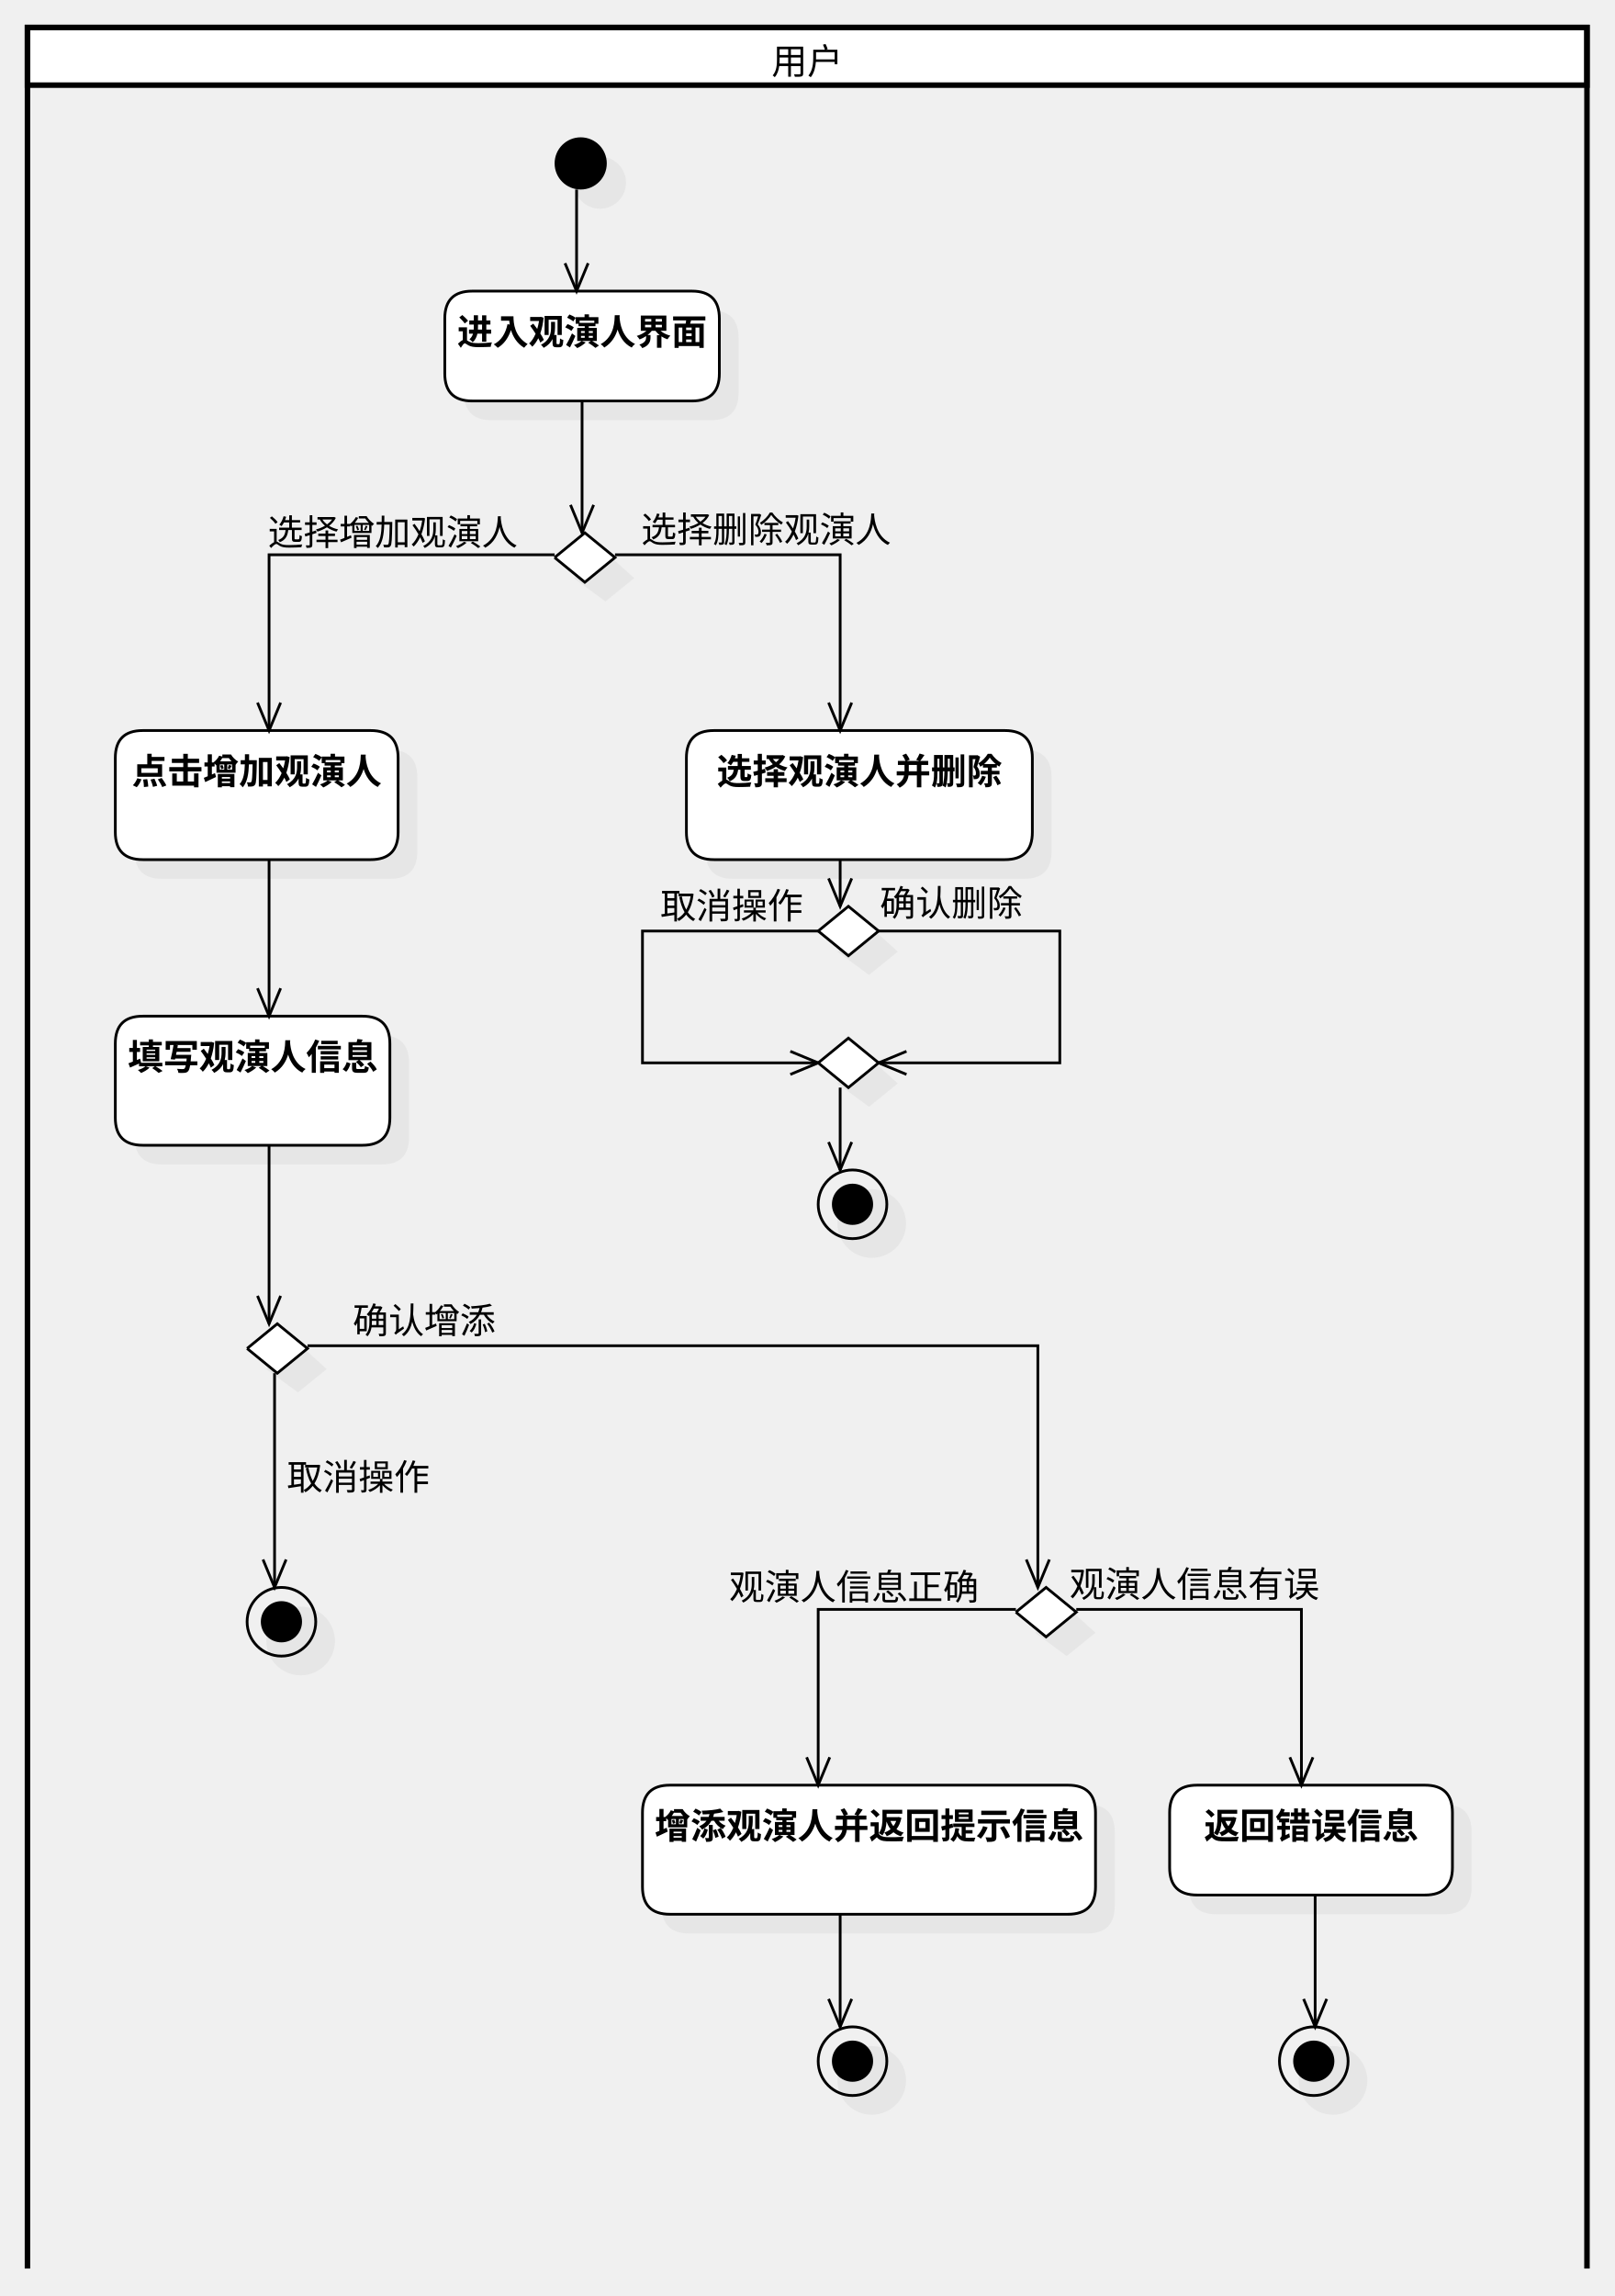
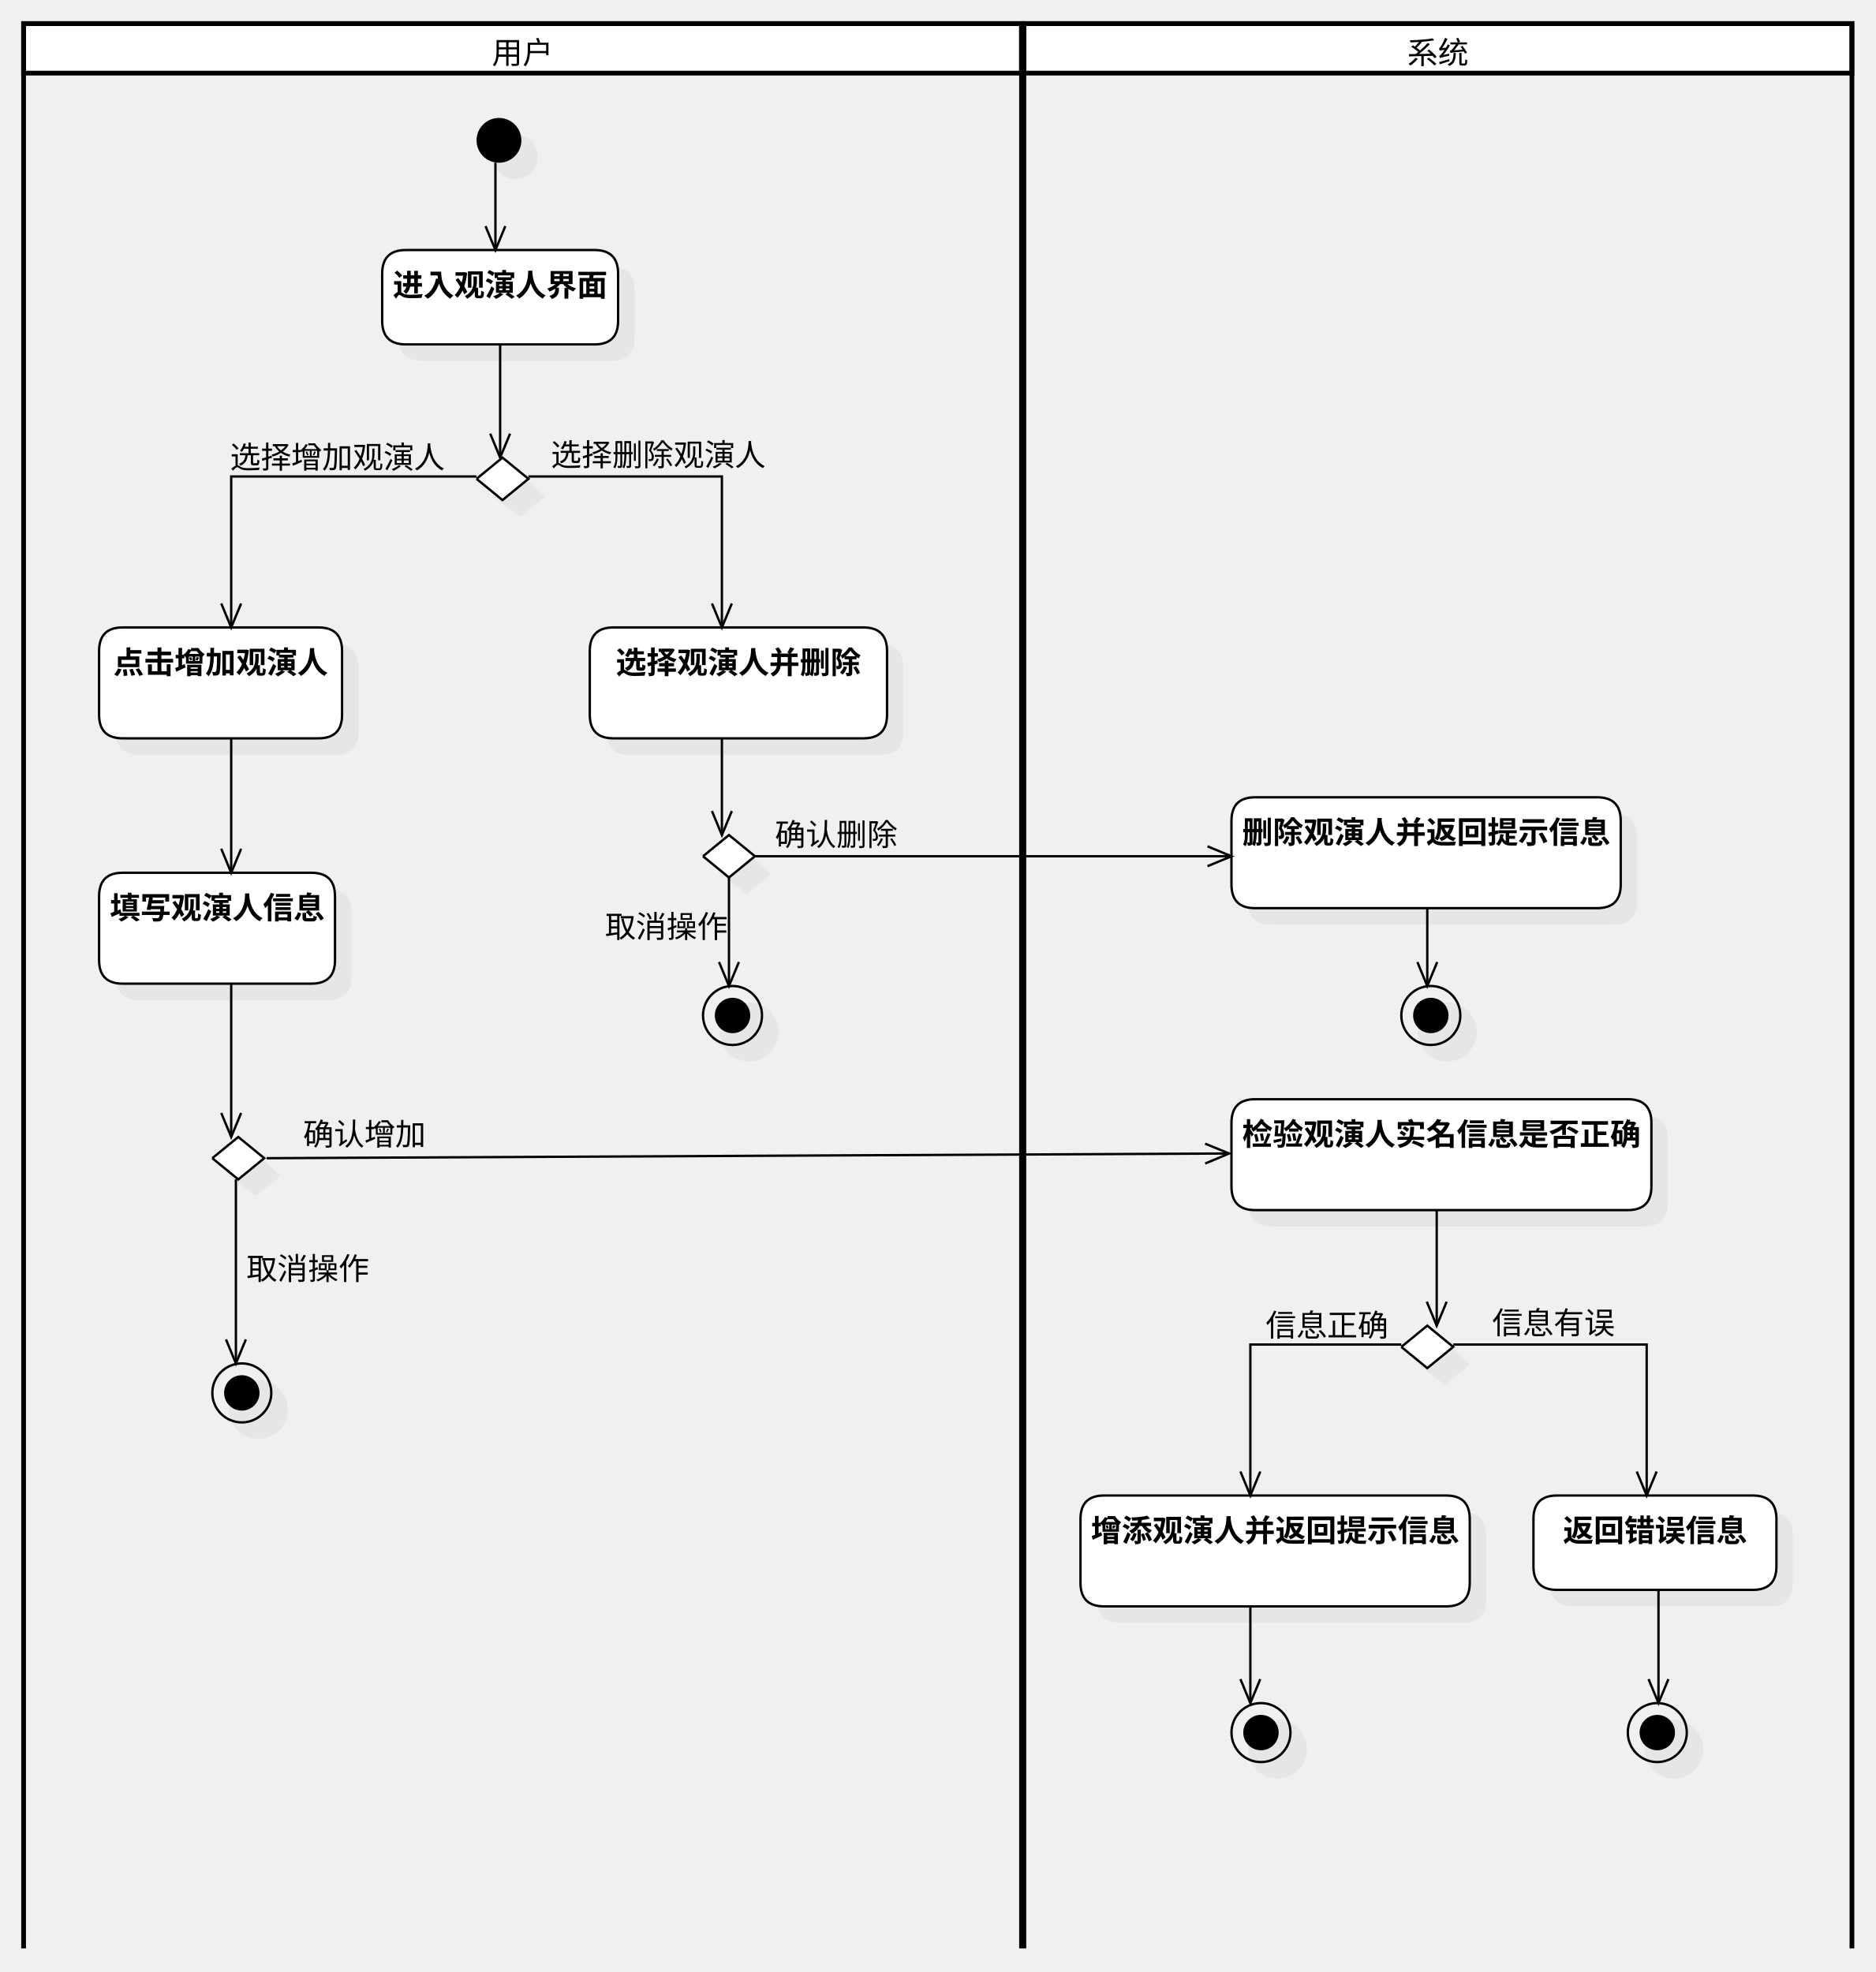
- <svg xmlns="http://www.w3.org/2000/svg" version="1.1" width="588" height="836">
+ <svg xmlns="http://www.w3.org/2000/svg" version="1.1" width="795" height="836">
  <defs />
  <g>
    <g transform="translate(-22,-190) scale(1,1)">
-       <rect fill="#ffffff" stroke="none" x="32" y="200" width="568" height="21" />
-     </g>
-     <g transform="translate(-22,-190) scale(1,1)">
-       <path fill="none" stroke="#000000" d="M 32 200 L 600 200 L 600 221 L 32 221 L 32 200 Z Z" stroke-miterlimit="10" stroke-width="2" />
-     </g>
-     <g transform="translate(-22,-190) scale(1,1)">
-       <path fill="none" stroke="#000000" d="M 32 1016 L 32 200 L 600 200 L 600 1016" stroke-miterlimit="10" stroke-width="2" />
-     </g>
-     <g transform="translate(-22,-190) scale(1,1)">
-       <g>
-         <path fill="none" stroke="none" />
-         <text fill="#000000" stroke="none" font-family="Arial" font-size="13px" font-style="normal" font-weight="normal" text-decoration="none" x="303" y="217">用户</text>
+       <rect fill="#ffffff" stroke="none" x="32" y="200" width="423" height="21" />
+     </g>
+     <g transform="translate(-22,-190) scale(1,1)">
+       <path fill="none" stroke="#000000" d="M 32 200 L 455 200 L 455 221 L 32 221 L 32 200 Z Z" stroke-miterlimit="10" stroke-width="2" />
+     </g>
+     <g transform="translate(-22,-190) scale(1,1)">
+       <path fill="none" stroke="#000000" d="M 32 1016 L 32 200 L 455 200 L 455 1016" stroke-miterlimit="10" stroke-width="2" />
+     </g>
+     <g transform="translate(-22,-190) scale(1,1)">
+       <g>
+         <path fill="none" stroke="none" />
+         <text fill="#000000" stroke="none" font-family="Arial" font-size="13px" font-style="normal" font-weight="normal" text-decoration="none" x="230.5" y="217">用户</text>
+       </g>
+     </g>
+     <g transform="translate(-22,-190) scale(1,1)">
+       <rect fill="#ffffff" stroke="none" x="456" y="200" width="351" height="21" />
+     </g>
+     <g transform="translate(-22,-190) scale(1,1)">
+       <path fill="none" stroke="#000000" d="M 456 200 L 807 200 L 807 221 L 456 221 L 456 200 Z Z" stroke-miterlimit="10" stroke-width="2" />
+     </g>
+     <g transform="translate(-22,-190) scale(1,1)">
+       <path fill="none" stroke="#000000" d="M 456 1016 L 456 200 L 807 200 L 807 1016" stroke-miterlimit="10" stroke-width="2" />
+     </g>
+     <g transform="translate(-22,-190) scale(1,1)">
+       <g>
+         <path fill="none" stroke="none" />
+         <text fill="#000000" stroke="none" font-family="Arial" font-size="13px" font-style="normal" font-weight="normal" text-decoration="none" x="618.5" y="217">系统</text>
      </g>
    </g>
    <g transform="translate(-22,-190) scale(1,1)">
      <path fill="#C0C0C0" stroke="none" d="M 201 303 L 281 303 Q 291 303 291 313 L 291 333 Q 291 343 281 343 L 201 343 Q 191 343 191 333 L 191 313 Q 191 303 201 303 Z" opacity="0.2" />
    </g>
    <g transform="translate(-22,-190) scale(1,1)">
      <path fill="#ffffff" stroke="none" d="M 194 296 L 274 296 Q 284 296 284 306 L 284 326 Q 284 336 274 336 L 194 336 Q 184 336 184 326 L 184 306 Q 184 296 194 296 Z" />
    </g>
    <g transform="translate(-22,-190) scale(1,1)">
      <path fill="none" stroke="#000000" d="M 194 296 L 274 296 Q 284 296 284 306 L 284 326 Q 284 336 274 336 L 194 336 Q 184 336 184 326 L 184 306 Q 184 296 194 296 Z" stroke-miterlimit="10" />
    </g>
    <g transform="translate(-22,-190) scale(1,1)">
      <g>
        <path fill="none" stroke="none" />
        <text fill="#000000" stroke="none" font-family="Arial" font-size="13px" font-style="normal" font-weight="bold" text-decoration="none" x="188.5" y="315.5">进入观演人界面</text>
      </g>
    </g>
    <g transform="translate(-22,-190) scale(1,1)">
      <path fill="#C0C0C0" stroke="none" d="M 81 463 L 164 463 Q 174 463 174 473 L 174 500 Q 174 510 164 510 L 81 510 Q 71 510 71 500 L 71 473 Q 71 463 81 463 Z" opacity="0.2" />
    </g>
    <g transform="translate(-22,-190) scale(1,1)">
      <path fill="#ffffff" stroke="none" d="M 74 456 L 157 456 Q 167 456 167 466 L 167 493 Q 167 503 157 503 L 74 503 Q 64 503 64 493 L 64 466 Q 64 456 74 456 Z" />
    </g>
    <g transform="translate(-22,-190) scale(1,1)">
      <path fill="none" stroke="#000000" d="M 74 456 L 157 456 Q 167 456 167 466 L 167 493 Q 167 503 157 503 L 74 503 Q 64 503 64 493 L 64 466 Q 64 456 74 456 Z" stroke-miterlimit="10" />
    </g>
    <g transform="translate(-22,-190) scale(1,1)">
      <g>
        <path fill="none" stroke="none" />
        <text fill="#000000" stroke="none" font-family="Arial" font-size="13px" font-style="normal" font-weight="bold" text-decoration="none" x="70" y="475.5">点击增加观演人</text>
      </g>
    </g>
    <g transform="translate(-22,-190) scale(1,1)">
      <path fill="#C0C0C0" stroke="none" d="M 289 463 L 395 463 Q 405 463 405 473 L 405 500 Q 405 510 395 510 L 289 510 Q 279 510 279 500 L 279 473 Q 279 463 289 463 Z" opacity="0.2" />
    </g>
    <g transform="translate(-22,-190) scale(1,1)">
      <path fill="#ffffff" stroke="none" d="M 282 456 L 388 456 Q 398 456 398 466 L 398 493 Q 398 503 388 503 L 282 503 Q 272 503 272 493 L 272 466 Q 272 456 282 456 Z" />
    </g>
    <g transform="translate(-22,-190) scale(1,1)">
      <path fill="none" stroke="#000000" d="M 282 456 L 388 456 Q 398 456 398 466 L 398 493 Q 398 503 388 503 L 282 503 Q 272 503 272 493 L 272 466 Q 272 456 282 456 Z" stroke-miterlimit="10" />
    </g>
    <g transform="translate(-22,-190) scale(1,1)">
      <g>
        <path fill="none" stroke="none" />
        <text fill="#000000" stroke="none" font-family="Arial" font-size="13px" font-style="normal" font-weight="bold" text-decoration="none" x="283" y="475.5">选择观演人并删除</text>
      </g>
    </g>
    <g transform="translate(-22,-190) scale(1,1)">
      <path fill="#C0C0C0" stroke="none" d="M 81 567 L 161 567 Q 171 567 171 577 L 171 604 Q 171 614 161 614 L 81 614 Q 71 614 71 604 L 71 577 Q 71 567 81 567 Z" opacity="0.2" />
    </g>
    <g transform="translate(-22,-190) scale(1,1)">
      <path fill="#ffffff" stroke="none" d="M 74 560 L 154 560 Q 164 560 164 570 L 164 597 Q 164 607 154 607 L 74 607 Q 64 607 64 597 L 64 570 Q 64 560 74 560 Z" />
    </g>
    <g transform="translate(-22,-190) scale(1,1)">
      <path fill="none" stroke="#000000" d="M 74 560 L 154 560 Q 164 560 164 570 L 164 597 Q 164 607 154 607 L 74 607 Q 64 607 64 597 L 64 570 Q 64 560 74 560 Z" stroke-miterlimit="10" />
    </g>
    <g transform="translate(-22,-190) scale(1,1)">
      <g>
        <path fill="none" stroke="none" />
        <text fill="#000000" stroke="none" font-family="Arial" font-size="13px" font-style="normal" font-weight="bold" text-decoration="none" x="68.5" y="579.5">填写观演人信息</text>
      </g>
    </g>
    <g transform="translate(-22,-190) scale(1,1)">
      <path fill="#C0C0C0" stroke="none" d="M 231 256.5 C 231 251.253 235.253 247 240.5 247 C 245.747 247 250 251.253 250 256.5 C 250 261.747 245.747 266 240.5 266 C 235.253 266 231 261.747 231 256.5 Z" opacity="0.2" />
    </g>
    <g transform="translate(-22,-190) scale(1,1)">
      <path fill="#000000" stroke="none" d="M 224 249.5 C 224 244.253 228.253 240 233.5 240 C 238.747 240 243 244.253 243 249.5 C 243 254.747 238.747 259 233.5 259 C 228.253 259 224 254.747 224 249.5 Z" />
    </g>
    <g transform="translate(-22,-190) scale(1,1)">
      <path fill="#C0C0C0" stroke="none" d="M 231 400.5 L 242.5 391 L 253 400.5 L 242.5 409 L 231 400.5" opacity="0.2" />
    </g>
    <g transform="translate(-22,-190) scale(1,1)">
      <path fill="#ffffff" stroke="none" d="M 224 393 L 235 384 L 246 393 L 235 402 L 224 393" />
    </g>
    <g transform="translate(-22,-190) scale(1,1)">
      <path fill="none" stroke="#000000" d="M 224 393 L 235 384 L 246 393 L 235 402 L 224 393 L 224 393" stroke-miterlimit="10" />
    </g>
    <g transform="translate(-22,-190) scale(1,1)">
-       <path fill="#C0C0C0" stroke="none" d="M 327 536.5 L 338.5 527 L 349 536.5 L 338.5 545 L 327 536.5" opacity="0.2" />
-     </g>
-     <g transform="translate(-22,-190) scale(1,1)">
-       <path fill="#ffffff" stroke="none" d="M 320 529 L 331 520 L 342 529 L 331 538 L 320 529" />
-     </g>
-     <g transform="translate(-22,-190) scale(1,1)">
-       <path fill="none" stroke="#000000" d="M 320 529 L 331 520 L 342 529 L 331 538 L 320 529 L 320 529" stroke-miterlimit="10" />
+       <path fill="#C0C0C0" stroke="none" d="M 327 560.5 L 338.5 551 L 349 560.5 L 338.5 569 L 327 560.5" opacity="0.2" />
+     </g>
+     <g transform="translate(-22,-190) scale(1,1)">
+       <path fill="#ffffff" stroke="none" d="M 320 553 L 331 544 L 342 553 L 331 562 L 320 553" />
+     </g>
+     <g transform="translate(-22,-190) scale(1,1)">
+       <path fill="none" stroke="#000000" d="M 320 553 L 331 544 L 342 553 L 331 562 L 320 553 L 320 553" stroke-miterlimit="10" />
+     </g>
+     <g transform="translate(-22,-190) scale(1,1)">
+       <path fill="#C0C0C0" stroke="none" d="M 561 535 L 706 535 Q 716 535 716 545 L 716 572 Q 716 582 706 582 L 561 582 Q 551 582 551 572 L 551 545 Q 551 535 561 535 Z" opacity="0.2" />
+     </g>
+     <g transform="translate(-22,-190) scale(1,1)">
+       <path fill="#ffffff" stroke="none" d="M 554 528 L 699 528 Q 709 528 709 538 L 709 565 Q 709 575 699 575 L 554 575 Q 544 575 544 565 L 544 538 Q 544 528 554 528 Z" />
+     </g>
+     <g transform="translate(-22,-190) scale(1,1)">
+       <path fill="none" stroke="#000000" d="M 554 528 L 699 528 Q 709 528 709 538 L 709 565 Q 709 575 699 575 L 554 575 Q 544 575 544 565 L 544 538 Q 544 528 554 528 Z" stroke-miterlimit="10" />
+     </g>
+     <g transform="translate(-22,-190) scale(1,1)">
+       <g>
+         <path fill="none" stroke="none" />
+         <text fill="#000000" stroke="none" font-family="Arial" font-size="13px" font-style="normal" font-weight="bold" text-decoration="none" x="548.5" y="547.5">删除观演人并返回提示信息</text>
+       </g>
+     </g>
+     <g transform="translate(-22,-190) scale(1,1)">
+       <path fill="#C0C0C0" stroke="none" d="M 623 627.5 C 623 620.596 628.596 615 635.5 615 C 642.404 615 648 620.596 648 627.5 C 648 634.404 642.404 640 635.5 640 C 628.596 640 623 634.404 623 627.5 Z" opacity="0.2" />
+     </g>
+     <g transform="translate(-22,-190) scale(1,1)">
+       <path fill="none" stroke="#000000" d="M 616 620.5 C 616 613.596 621.596 608 628.5 608 C 635.404 608 641 613.596 641 620.5 C 641 627.404 635.404 633 628.5 633 C 621.596 633 616 627.404 616 620.5 Z" stroke-miterlimit="10" />
+     </g>
+     <g transform="translate(-22,-190) scale(1,1)">
+       <path fill="#000000" stroke="none" d="M 621 620.5 C 621 616.358 624.358 613 628.5 613 C 632.642 613 636 616.358 636 620.5 C 636 624.642 632.642 628 628.5 628 C 624.358 628 621 624.642 621 620.5 Z" />
    </g>
    <g transform="translate(-22,-190) scale(1,1)">
      <path fill="#C0C0C0" stroke="none" d="M 119 688.5 L 130.5 679 L 141 688.5 L 130.5 697 L 119 688.5" opacity="0.2" />
    </g>
    <g transform="translate(-22,-190) scale(1,1)">
      <path fill="#ffffff" stroke="none" d="M 112 681 L 123 672 L 134 681 L 123 690 L 112 681" />
    </g>
    <g transform="translate(-22,-190) scale(1,1)">
      <path fill="none" stroke="#000000" d="M 112 681 L 123 672 L 134 681 L 123 690 L 112 681 L 112 681" stroke-miterlimit="10" />
    </g>
    <g transform="translate(-22,-190) scale(1,1)">
-       <path fill="#C0C0C0" stroke="none" d="M 327 635.5 C 327 628.596 332.596 623 339.5 623 C 346.404 623 352 628.596 352 635.5 C 352 642.404 346.404 648 339.5 648 C 332.596 648 327 642.404 327 635.5 Z" opacity="0.2" />
-     </g>
-     <g transform="translate(-22,-190) scale(1,1)">
-       <path fill="none" stroke="#000000" d="M 320 628.5 C 320 621.596 325.596 616 332.5 616 C 339.404 616 345 621.596 345 628.5 C 345 635.404 339.404 641 332.5 641 C 325.596 641 320 635.404 320 628.5 Z" stroke-miterlimit="10" />
-     </g>
-     <g transform="translate(-22,-190) scale(1,1)">
-       <path fill="#000000" stroke="none" d="M 325 628.5 C 325 624.358 328.358 621 332.5 621 C 336.642 621 340 624.358 340 628.5 C 340 632.642 336.642 636 332.5 636 C 328.358 636 325 632.642 325 628.5 Z" />
-     </g>
-     <g transform="translate(-22,-190) scale(1,1)">
-       <path fill="#C0C0C0" stroke="none" d="M 399 784.5 L 410.5 775 L 421 784.5 L 410.5 793 L 399 784.5" opacity="0.2" />
-     </g>
-     <g transform="translate(-22,-190) scale(1,1)">
-       <path fill="#ffffff" stroke="none" d="M 392 777 L 403 768 L 414 777 L 403 786 L 392 777" />
-     </g>
-     <g transform="translate(-22,-190) scale(1,1)">
-       <path fill="none" stroke="#000000" d="M 392 777 L 403 768 L 414 777 L 403 786 L 392 777 L 392 777" stroke-miterlimit="10" />
-     </g>
-     <g transform="translate(-22,-190) scale(1,1)">
-       <path fill="#C0C0C0" stroke="none" d="M 273 847 L 418 847 Q 428 847 428 857 L 428 884 Q 428 894 418 894 L 273 894 Q 263 894 263 884 L 263 857 Q 263 847 273 847 Z" opacity="0.2" />
-     </g>
-     <g transform="translate(-22,-190) scale(1,1)">
-       <path fill="#ffffff" stroke="none" d="M 266 840 L 411 840 Q 421 840 421 850 L 421 877 Q 421 887 411 887 L 266 887 Q 256 887 256 877 L 256 850 Q 256 840 266 840 Z" />
-     </g>
-     <g transform="translate(-22,-190) scale(1,1)">
-       <path fill="none" stroke="#000000" d="M 266 840 L 411 840 Q 421 840 421 850 L 421 877 Q 421 887 411 887 L 266 887 Q 256 887 256 877 L 256 850 Q 256 840 266 840 Z" stroke-miterlimit="10" />
-     </g>
-     <g transform="translate(-22,-190) scale(1,1)">
-       <g>
-         <path fill="none" stroke="none" />
-         <text fill="#000000" stroke="none" font-family="Arial" font-size="13px" font-style="normal" font-weight="bold" text-decoration="none" x="260.5" y="859.5">增添观演人并返回提示信息</text>
-       </g>
-     </g>
-     <g transform="translate(-22,-190) scale(1,1)">
-       <path fill="#C0C0C0" stroke="none" d="M 465 847 L 548 847 Q 558 847 558 857 L 558 877 Q 558 887 548 887 L 465 887 Q 455 887 455 877 L 455 857 Q 455 847 465 847 Z" opacity="0.2" />
-     </g>
-     <g transform="translate(-22,-190) scale(1,1)">
-       <path fill="#ffffff" stroke="none" d="M 458 840 L 541 840 Q 551 840 551 850 L 551 870 Q 551 880 541 880 L 458 880 Q 448 880 448 870 L 448 850 Q 448 840 458 840 Z" />
-     </g>
-     <g transform="translate(-22,-190) scale(1,1)">
-       <path fill="none" stroke="#000000" d="M 458 840 L 541 840 Q 551 840 551 850 L 551 870 Q 551 880 541 880 L 458 880 Q 448 880 448 870 L 448 850 Q 448 840 458 840 Z" stroke-miterlimit="10" />
-     </g>
-     <g transform="translate(-22,-190) scale(1,1)">
-       <g>
-         <path fill="none" stroke="none" />
-         <text fill="#000000" stroke="none" font-family="Arial" font-size="13px" font-style="normal" font-weight="bold" text-decoration="none" x="460.5" y="859.5">返回错误信息</text>
-       </g>
-     </g>
-     <g transform="translate(-22,-190) scale(1,1)">
-       <path fill="#C0C0C0" stroke="none" d="M 327 947.5 C 327 940.596 332.596 935 339.5 935 C 346.404 935 352 940.596 352 947.5 C 352 954.404 346.404 960 339.5 960 C 332.596 960 327 954.404 327 947.5 Z" opacity="0.2" />
-     </g>
-     <g transform="translate(-22,-190) scale(1,1)">
-       <path fill="none" stroke="#000000" d="M 320 940.5 C 320 933.596 325.596 928 332.5 928 C 339.404 928 345 933.596 345 940.5 C 345 947.404 339.404 953 332.5 953 C 325.596 953 320 947.404 320 940.5 Z" stroke-miterlimit="10" />
-     </g>
-     <g transform="translate(-22,-190) scale(1,1)">
-       <path fill="#000000" stroke="none" d="M 325 940.5 C 325 936.358 328.358 933 332.5 933 C 336.642 933 340 936.358 340 940.5 C 340 944.642 336.642 948 332.5 948 C 328.358 948 325 944.642 325 940.5 Z" />
-     </g>
-     <g transform="translate(-22,-190) scale(1,1)">
-       <path fill="#C0C0C0" stroke="none" d="M 495 947.5 C 495 940.596 500.596 935 507.5 935 C 514.404 935 520 940.596 520 947.5 C 520 954.404 514.404 960 507.5 960 C 500.596 960 495 954.404 495 947.5 Z" opacity="0.2" />
-     </g>
-     <g transform="translate(-22,-190) scale(1,1)">
-       <path fill="none" stroke="#000000" d="M 488 940.5 C 488 933.596 493.596 928 500.5 928 C 507.404 928 513 933.596 513 940.5 C 513 947.404 507.404 953 500.5 953 C 493.596 953 488 947.404 488 940.5 Z" stroke-miterlimit="10" />
-     </g>
-     <g transform="translate(-22,-190) scale(1,1)">
-       <path fill="#000000" stroke="none" d="M 493 940.5 C 493 936.358 496.358 933 500.5 933 C 504.642 933 508 936.358 508 940.5 C 508 944.642 504.642 948 500.5 948 C 496.358 948 493 944.642 493 940.5 Z" />
+       <path fill="#C0C0C0" stroke="none" d="M 327 627.5 C 327 620.596 332.596 615 339.5 615 C 346.404 615 352 620.596 352 627.5 C 352 634.404 346.404 640 339.5 640 C 332.596 640 327 634.404 327 627.5 Z" opacity="0.2" />
+     </g>
+     <g transform="translate(-22,-190) scale(1,1)">
+       <path fill="none" stroke="#000000" d="M 320 620.5 C 320 613.596 325.596 608 332.5 608 C 339.404 608 345 613.596 345 620.5 C 345 627.404 339.404 633 332.5 633 C 325.596 633 320 627.404 320 620.5 Z" stroke-miterlimit="10" />
+     </g>
+     <g transform="translate(-22,-190) scale(1,1)">
+       <path fill="#000000" stroke="none" d="M 325 620.5 C 325 616.358 328.358 613 332.5 613 C 336.642 613 340 616.358 340 620.5 C 340 624.642 336.642 628 332.5 628 C 328.358 628 325 624.642 325 620.5 Z" />
+     </g>
+     <g transform="translate(-22,-190) scale(1,1)">
+       <path fill="#C0C0C0" stroke="none" d="M 561 663 L 719 663 Q 729 663 729 673 L 729 700 Q 729 710 719 710 L 561 710 Q 551 710 551 700 L 551 673 Q 551 663 561 663 Z" opacity="0.2" />
+     </g>
+     <g transform="translate(-22,-190) scale(1,1)">
+       <path fill="#ffffff" stroke="none" d="M 554 656 L 712 656 Q 722 656 722 666 L 722 693 Q 722 703 712 703 L 554 703 Q 544 703 544 693 L 544 666 Q 544 656 554 656 Z" />
+     </g>
+     <g transform="translate(-22,-190) scale(1,1)">
+       <path fill="none" stroke="#000000" d="M 554 656 L 712 656 Q 722 656 722 666 L 722 693 Q 722 703 712 703 L 554 703 Q 544 703 544 693 L 544 666 Q 544 656 554 656 Z" stroke-miterlimit="10" />
+     </g>
+     <g transform="translate(-22,-190) scale(1,1)">
+       <g>
+         <path fill="none" stroke="none" />
+         <text fill="#000000" stroke="none" font-family="Arial" font-size="13px" font-style="normal" font-weight="bold" text-decoration="none" x="548.5" y="675.5">检验观演人实名信息是否正确</text>
+       </g>
+     </g>
+     <g transform="translate(-22,-190) scale(1,1)">
+       <path fill="#C0C0C0" stroke="none" d="M 623 768.5 L 634.5 759 L 645 768.5 L 634.5 777 L 623 768.5" opacity="0.2" />
+     </g>
+     <g transform="translate(-22,-190) scale(1,1)">
+       <path fill="#ffffff" stroke="none" d="M 616 761 L 627 752 L 638 761 L 627 770 L 616 761" />
+     </g>
+     <g transform="translate(-22,-190) scale(1,1)">
+       <path fill="none" stroke="#000000" d="M 616 761 L 627 752 L 638 761 L 627 770 L 616 761 L 616 761" stroke-miterlimit="10" />
+     </g>
+     <g transform="translate(-22,-190) scale(1,1)">
+       <path fill="#C0C0C0" stroke="none" d="M 497 831 L 642 831 Q 652 831 652 841 L 652 868 Q 652 878 642 878 L 497 878 Q 487 878 487 868 L 487 841 Q 487 831 497 831 Z" opacity="0.2" />
+     </g>
+     <g transform="translate(-22,-190) scale(1,1)">
+       <path fill="#ffffff" stroke="none" d="M 490 824 L 635 824 Q 645 824 645 834 L 645 861 Q 645 871 635 871 L 490 871 Q 480 871 480 861 L 480 834 Q 480 824 490 824 Z" />
+     </g>
+     <g transform="translate(-22,-190) scale(1,1)">
+       <path fill="none" stroke="#000000" d="M 490 824 L 635 824 Q 645 824 645 834 L 645 861 Q 645 871 635 871 L 490 871 Q 480 871 480 861 L 480 834 Q 480 824 490 824 Z" stroke-miterlimit="10" />
+     </g>
+     <g transform="translate(-22,-190) scale(1,1)">
+       <g>
+         <path fill="none" stroke="none" />
+         <text fill="#000000" stroke="none" font-family="Arial" font-size="13px" font-style="normal" font-weight="bold" text-decoration="none" x="484.5" y="843.5">增添观演人并返回提示信息</text>
+       </g>
+     </g>
+     <g transform="translate(-22,-190) scale(1,1)">
+       <path fill="#C0C0C0" stroke="none" d="M 689 831 L 772 831 Q 782 831 782 841 L 782 861 Q 782 871 772 871 L 689 871 Q 679 871 679 861 L 679 841 Q 679 831 689 831 Z" opacity="0.2" />
+     </g>
+     <g transform="translate(-22,-190) scale(1,1)">
+       <path fill="#ffffff" stroke="none" d="M 682 824 L 765 824 Q 775 824 775 834 L 775 854 Q 775 864 765 864 L 682 864 Q 672 864 672 854 L 672 834 Q 672 824 682 824 Z" />
+     </g>
+     <g transform="translate(-22,-190) scale(1,1)">
+       <path fill="none" stroke="#000000" d="M 682 824 L 765 824 Q 775 824 775 834 L 775 854 Q 775 864 765 864 L 682 864 Q 672 864 672 854 L 672 834 Q 672 824 682 824 Z" stroke-miterlimit="10" />
+     </g>
+     <g transform="translate(-22,-190) scale(1,1)">
+       <g>
+         <path fill="none" stroke="none" />
+         <text fill="#000000" stroke="none" font-family="Arial" font-size="13px" font-style="normal" font-weight="bold" text-decoration="none" x="684.5" y="843.5">返回错误信息</text>
+       </g>
+     </g>
+     <g transform="translate(-22,-190) scale(1,1)">
+       <path fill="#C0C0C0" stroke="none" d="M 551 931.5 C 551 924.596 556.596 919 563.5 919 C 570.404 919 576 924.596 576 931.5 C 576 938.404 570.404 944 563.5 944 C 556.596 944 551 938.404 551 931.5 Z" opacity="0.2" />
+     </g>
+     <g transform="translate(-22,-190) scale(1,1)">
+       <path fill="none" stroke="#000000" d="M 544 924.5 C 544 917.596 549.596 912 556.5 912 C 563.404 912 569 917.596 569 924.5 C 569 931.404 563.404 937 556.5 937 C 549.596 937 544 931.404 544 924.5 Z" stroke-miterlimit="10" />
+     </g>
+     <g transform="translate(-22,-190) scale(1,1)">
+       <path fill="#000000" stroke="none" d="M 549 924.5 C 549 920.358 552.358 917 556.5 917 C 560.642 917 564 920.358 564 924.5 C 564 928.642 560.642 932 556.5 932 C 552.358 932 549 928.642 549 924.5 Z" />
+     </g>
+     <g transform="translate(-22,-190) scale(1,1)">
+       <path fill="#C0C0C0" stroke="none" d="M 719 931.5 C 719 924.596 724.596 919 731.5 919 C 738.404 919 744 924.596 744 931.5 C 744 938.404 738.404 944 731.5 944 C 724.596 944 719 938.404 719 931.5 Z" opacity="0.2" />
+     </g>
+     <g transform="translate(-22,-190) scale(1,1)">
+       <path fill="none" stroke="#000000" d="M 712 924.5 C 712 917.596 717.596 912 724.5 912 C 731.404 912 737 917.596 737 924.5 C 737 931.404 731.404 937 724.5 937 C 717.596 937 712 931.404 712 924.5 Z" stroke-miterlimit="10" />
+     </g>
+     <g transform="translate(-22,-190) scale(1,1)">
+       <path fill="#000000" stroke="none" d="M 717 924.5 C 717 920.358 720.358 917 724.5 917 C 728.642 917 732 920.358 732 924.5 C 732 928.642 728.642 932 724.5 932 C 720.358 932 717 928.642 717 924.5 Z" />
    </g>
    <g transform="translate(-22,-190) scale(1,1)">
      <path fill="#C0C0C0" stroke="none" d="M 119 787.5 C 119 780.596 124.596 775 131.5 775 C 138.404 775 144 780.596 144 787.5 C 144 794.404 138.404 800 131.5 800 C 124.596 800 119 794.404 119 787.5 Z" opacity="0.2" />
    </g>
    <g transform="translate(-22,-190) scale(1,1)">
      <path fill="none" stroke="#000000" d="M 112 780.5 C 112 773.596 117.596 768 124.5 768 C 131.404 768 137 773.596 137 780.5 C 137 787.404 131.404 793 124.5 793 C 117.596 793 112 787.404 112 780.5 Z" stroke-miterlimit="10" />
    </g>
    <g transform="translate(-22,-190) scale(1,1)">
      <path fill="#000000" stroke="none" d="M 117 780.5 C 117 776.358 120.358 773 124.5 773 C 128.642 773 132 776.358 132 780.5 C 132 784.642 128.642 788 124.5 788 C 120.358 788 117 784.642 117 780.5 Z" />
    </g>
    <g transform="translate(-22,-190) scale(1,1)">
      <path fill="none" stroke="#000000" d="M 232 259 L 232 296" stroke-miterlimit="10" />
    </g>
    <g transform="translate(-22,-190) scale(1,1)">
      <path fill="none" stroke="#000000" d="M 227.79 285.837 L 232 296 L 236.21 285.837" stroke-miterlimit="10" />
    </g>
    <g transform="translate(-22,-190) scale(1,1)">
      <path fill="none" stroke="#000000" d="M 234 336 L 234 384" stroke-miterlimit="10" />
    </g>
    <g transform="translate(-22,-190) scale(1,1)">
      <path fill="none" stroke="#000000" d="M 229.79 373.837 L 234 384 L 238.21 373.837" stroke-miterlimit="10" />
    </g>
    <g transform="translate(-22,-190) scale(1,1)">
-       <path fill="none" stroke="#000000" d="M 328 503 L 328 520" stroke-miterlimit="10" />
-     </g>
-     <g transform="translate(-22,-190) scale(1,1)">
-       <path fill="none" stroke="#000000" d="M 323.79 509.837 L 328 520 L 332.21 509.837" stroke-miterlimit="10" />
+       <path fill="none" stroke="#000000" d="M 328 503 L 328 544" stroke-miterlimit="10" />
+     </g>
+     <g transform="translate(-22,-190) scale(1,1)">
+       <path fill="none" stroke="#000000" d="M 323.79 533.837 L 328 544 L 332.21 533.837" stroke-miterlimit="10" />
    </g>
    <g transform="translate(-22,-190) scale(1,1)">
      <path fill="none" stroke="#000000" d="M 120 607 L 120 672" stroke-miterlimit="10" />
    </g>
    <g transform="translate(-22,-190) scale(1,1)">
      <path fill="none" stroke="#000000" d="M 115.79 661.837 L 120 672 L 124.21 661.837" stroke-miterlimit="10" />
    </g>
    <g transform="translate(-22,-190) scale(1,1)">
-       <path fill="none" stroke="#000000" d="M 320 529 L 256 529 L 256 577 L 320 577" stroke-miterlimit="10" />
-     </g>
-     <g transform="translate(-22,-190) scale(1,1)">
-       <path fill="none" stroke="#000000" d="M 309.837 581.21 L 320 577 L 309.837 572.79" stroke-miterlimit="10" />
-     </g>
-     <g transform="translate(-22,-190) scale(1,1)">
-       <g>
-         <path fill="none" stroke="none" />
-         <text fill="#000000" stroke="none" font-family="Arial" font-size="13px" font-style="normal" font-weight="normal" text-decoration="none" x="262.5" y="524.5">取消操作</text>
+       <path fill="none" stroke="#000000" d="M 331 562 L 331 608" stroke-miterlimit="10" />
+     </g>
+     <g transform="translate(-22,-190) scale(1,1)">
+       <path fill="none" stroke="#000000" d="M 326.79 597.837 L 331 608 L 335.21 597.837" stroke-miterlimit="10" />
+     </g>
+     <g transform="translate(-22,-190) scale(1,1)">
+       <g>
+         <path fill="none" stroke="none" />
+         <text fill="#000000" stroke="none" font-family="Arial" font-size="13px" font-style="normal" font-weight="normal" text-decoration="none" x="278.5" y="587.5">取消操作</text>
+       </g>
+     </g>
+     <g transform="translate(-22,-190) scale(1,1)">
+       <path fill="none" stroke="#000000" d="M 342 553 L 544 553" stroke-miterlimit="10" />
+     </g>
+     <g transform="translate(-22,-190) scale(1,1)">
+       <path fill="none" stroke="#000000" d="M 533.837 557.21 L 544 553 L 533.837 548.79" stroke-miterlimit="10" />
+     </g>
+     <g transform="translate(-22,-190) scale(1,1)">
+       <g>
+         <path fill="none" stroke="none" />
+         <text fill="#000000" stroke="none" font-family="Arial" font-size="13px" font-style="normal" font-weight="normal" text-decoration="none" x="350.5" y="548.5">确认删除</text>
      </g>
    </g>
    <g transform="translate(-22,-190) scale(1,1)">
      <path fill="none" stroke="#000000" d="M 120 503 L 120 560" stroke-miterlimit="10" />
    </g>
    <g transform="translate(-22,-190) scale(1,1)">
      <path fill="none" stroke="#000000" d="M 115.79 549.837 L 120 560 L 124.21 549.837" stroke-miterlimit="10" />
    </g>
    <g transform="translate(-22,-190) scale(1,1)">
      <path fill="none" stroke="#000000" d="M 224 392 L 120 392 L 120 456" stroke-miterlimit="10" />
    </g>
    <g transform="translate(-22,-190) scale(1,1)">
      <path fill="none" stroke="#000000" d="M 115.79 445.837 L 120 456 L 124.21 445.837" stroke-miterlimit="10" />
    </g>
    <g transform="translate(-22,-190) scale(1,1)">
      <g>
        <path fill="none" stroke="none" />
        <text fill="#000000" stroke="none" font-family="Arial" font-size="13px" font-style="normal" font-weight="normal" text-decoration="none" x="119.5" y="388.5">选择增加观演人</text>
      </g>
    </g>
    <g transform="translate(-22,-190) scale(1,1)">
      <path fill="none" stroke="#000000" d="M 246 392 L 328 392 L 328 456" stroke-miterlimit="10" />
    </g>
    <g transform="translate(-22,-190) scale(1,1)">
      <path fill="none" stroke="#000000" d="M 323.79 445.837 L 328 456 L 332.21 445.837" stroke-miterlimit="10" />
    </g>
    <g transform="translate(-22,-190) scale(1,1)">
      <g>
        <path fill="none" stroke="none" />
        <text fill="#000000" stroke="none" font-family="Arial" font-size="13px" font-style="normal" font-weight="normal" text-decoration="none" x="255.5" y="387.5">选择删除观演人</text>
      </g>
    </g>
    <g transform="translate(-22,-190) scale(1,1)">
      <path fill="none" stroke="#000000" d="M 122 690 L 122 768" stroke-miterlimit="10" />
    </g>
    <g transform="translate(-22,-190) scale(1,1)">
      <path fill="none" stroke="#000000" d="M 117.79 757.837 L 122 768 L 126.21 757.837" stroke-miterlimit="10" />
    </g>
    <g transform="translate(-22,-190) scale(1,1)">
      <g>
        <path fill="none" stroke="none" />
        <text fill="#000000" stroke="none" font-family="Arial" font-size="13px" font-style="normal" font-weight="normal" text-decoration="none" x="126.5" y="732.5">取消操作</text>
      </g>
    </g>
    <g transform="translate(-22,-190) scale(1,1)">
-       <path fill="none" stroke="#000000" d="M 392 776 L 320 776 L 320 840" stroke-miterlimit="10" />
-     </g>
-     <g transform="translate(-22,-190) scale(1,1)">
-       <path fill="none" stroke="#000000" d="M 315.79 829.837 L 320 840 L 324.21 829.837" stroke-miterlimit="10" />
-     </g>
-     <g transform="translate(-22,-190) scale(1,1)">
-       <g>
-         <path fill="none" stroke="none" />
-         <text fill="#000000" stroke="none" font-family="Arial" font-size="13px" font-style="normal" font-weight="normal" text-decoration="none" x="287.5" y="772.5">观演人信息正确</text>
-       </g>
-     </g>
-     <g transform="translate(-22,-190) scale(1,1)">
-       <path fill="none" stroke="#000000" d="M 414 776 L 496 776 L 496 840" stroke-miterlimit="10" />
-     </g>
-     <g transform="translate(-22,-190) scale(1,1)">
-       <path fill="none" stroke="#000000" d="M 491.79 829.837 L 496 840 L 500.21 829.837" stroke-miterlimit="10" />
-     </g>
-     <g transform="translate(-22,-190) scale(1,1)">
-       <g>
-         <path fill="none" stroke="none" />
-         <text fill="#000000" stroke="none" font-family="Arial" font-size="13px" font-style="normal" font-weight="normal" text-decoration="none" x="411.5" y="771.5">观演人信息有误</text>
-       </g>
-     </g>
-     <g transform="translate(-22,-190) scale(1,1)">
-       <path fill="none" stroke="#000000" d="M 328 887 L 328 928" stroke-miterlimit="10" />
-     </g>
-     <g transform="translate(-22,-190) scale(1,1)">
-       <path fill="none" stroke="#000000" d="M 323.79 917.837 L 328 928 L 332.21 917.837" stroke-miterlimit="10" />
-     </g>
-     <g transform="translate(-22,-190) scale(1,1)">
-       <path fill="none" stroke="#000000" d="M 501 880 L 501 928" stroke-miterlimit="10" />
-     </g>
-     <g transform="translate(-22,-190) scale(1,1)">
-       <path fill="none" stroke="#000000" d="M 496.79 917.837 L 501 928 L 505.21 917.837" stroke-miterlimit="10" />
-     </g>
-     <g transform="translate(-22,-190) scale(1,1)">
-       <path fill="none" stroke="#000000" d="M 342 529 L 408 529 L 408 577 L 342 577" stroke-miterlimit="10" />
-     </g>
-     <g transform="translate(-22,-190) scale(1,1)">
-       <path fill="none" stroke="#000000" d="M 352.163 572.79 L 342 577 L 352.163 581.21" stroke-miterlimit="10" />
-     </g>
-     <g transform="translate(-22,-190) scale(1,1)">
-       <g>
-         <path fill="none" stroke="none" />
-         <text fill="#000000" stroke="none" font-family="Arial" font-size="13px" font-style="normal" font-weight="normal" text-decoration="none" x="342.5" y="523.5">确认删除</text>
-       </g>
-     </g>
-     <g transform="translate(-22,-190) scale(1,1)">
-       <path fill="none" stroke="#000000" d="M 328 586 L 328 616" stroke-miterlimit="10" />
-     </g>
-     <g transform="translate(-22,-190) scale(1,1)">
-       <path fill="none" stroke="#000000" d="M 323.79 605.837 L 328 616 L 332.21 605.837" stroke-miterlimit="10" />
-     </g>
-     <g transform="translate(-22,-190) scale(1,1)">
-       <path fill="#C0C0C0" stroke="none" d="M 327 584.5 L 338.5 575 L 349 584.5 L 338.5 593 L 327 584.5" opacity="0.2" />
-     </g>
-     <g transform="translate(-22,-190) scale(1,1)">
-       <path fill="#ffffff" stroke="none" d="M 320 577 L 331 568 L 342 577 L 331 586 L 320 577" />
-     </g>
-     <g transform="translate(-22,-190) scale(1,1)">
-       <path fill="none" stroke="#000000" d="M 320 577 L 331 568 L 342 577 L 331 586 L 320 577 L 320 577" stroke-miterlimit="10" />
-     </g>
-     <g transform="translate(-22,-190) scale(1,1)">
-       <path fill="none" stroke="#000000" d="M 134 680 L 400 680 L 400 768" stroke-miterlimit="10" />
-     </g>
-     <g transform="translate(-22,-190) scale(1,1)">
-       <path fill="none" stroke="#000000" d="M 395.79 757.837 L 400 768 L 404.21 757.837" stroke-miterlimit="10" />
-     </g>
-     <g transform="translate(-22,-190) scale(1,1)">
-       <g>
-         <path fill="none" stroke="none" />
-         <text fill="#000000" stroke="none" font-family="Arial" font-size="13px" font-style="normal" font-weight="normal" text-decoration="none" x="150.5" y="675.5">确认增添</text>
-       </g>
+       <path fill="none" stroke="#000000" d="M 135 681 L 543 679" stroke-miterlimit="10" />
+     </g>
+     <g transform="translate(-22,-190) scale(1,1)">
+       <path fill="none" stroke="#000000" d="M 532.858 683.259 L 543 679 L 532.817 674.84" stroke-miterlimit="10" />
+     </g>
+     <g transform="translate(-22,-190) scale(1,1)">
+       <g>
+         <path fill="none" stroke="none" />
+         <text fill="#000000" stroke="none" font-family="Arial" font-size="13px" font-style="normal" font-weight="normal" text-decoration="none" x="150.5" y="675.5">确认增加</text>
+       </g>
+     </g>
+     <g transform="translate(-22,-190) scale(1,1)">
+       <path fill="none" stroke="#000000" d="M 631 703 L 631 752" stroke-miterlimit="10" />
+     </g>
+     <g transform="translate(-22,-190) scale(1,1)">
+       <path fill="none" stroke="#000000" d="M 626.79 741.837 L 631 752 L 635.21 741.837" stroke-miterlimit="10" />
+     </g>
+     <g transform="translate(-22,-190) scale(1,1)">
+       <path fill="none" stroke="#000000" d="M 627 575 L 627 608" stroke-miterlimit="10" />
+     </g>
+     <g transform="translate(-22,-190) scale(1,1)">
+       <path fill="none" stroke="#000000" d="M 622.79 597.837 L 627 608 L 631.21 597.837" stroke-miterlimit="10" />
+     </g>
+     <g transform="translate(-22,-190) scale(1,1)">
+       <path fill="none" stroke="#000000" d="M 616 760 L 552 760 L 552 824" stroke-miterlimit="10" />
+     </g>
+     <g transform="translate(-22,-190) scale(1,1)">
+       <path fill="none" stroke="#000000" d="M 547.79 813.837 L 552 824 L 556.21 813.837" stroke-miterlimit="10" />
+     </g>
+     <g transform="translate(-22,-190) scale(1,1)">
+       <g>
+         <path fill="none" stroke="none" />
+         <text fill="#000000" stroke="none" font-family="Arial" font-size="13px" font-style="normal" font-weight="normal" text-decoration="none" x="558.5" y="756.5">信息正确</text>
+       </g>
+     </g>
+     <g transform="translate(-22,-190) scale(1,1)">
+       <path fill="none" stroke="#000000" d="M 638 760 L 720 760 L 720 824" stroke-miterlimit="10" />
+     </g>
+     <g transform="translate(-22,-190) scale(1,1)">
+       <path fill="none" stroke="#000000" d="M 715.79 813.837 L 720 824 L 724.21 813.837" stroke-miterlimit="10" />
+     </g>
+     <g transform="translate(-22,-190) scale(1,1)">
+       <g>
+         <path fill="none" stroke="none" />
+         <text fill="#000000" stroke="none" font-family="Arial" font-size="13px" font-style="normal" font-weight="normal" text-decoration="none" x="654.5" y="755.5">信息有误</text>
+       </g>
+     </g>
+     <g transform="translate(-22,-190) scale(1,1)">
+       <path fill="none" stroke="#000000" d="M 552 871 L 552 912" stroke-miterlimit="10" />
+     </g>
+     <g transform="translate(-22,-190) scale(1,1)">
+       <path fill="none" stroke="#000000" d="M 547.79 901.837 L 552 912 L 556.21 901.837" stroke-miterlimit="10" />
+     </g>
+     <g transform="translate(-22,-190) scale(1,1)">
+       <path fill="none" stroke="#000000" d="M 725 864 L 725 912" stroke-miterlimit="10" />
+     </g>
+     <g transform="translate(-22,-190) scale(1,1)">
+       <path fill="none" stroke="#000000" d="M 720.79 901.837 L 725 912 L 729.21 901.837" stroke-miterlimit="10" />
    </g>
  </g>
</svg>
